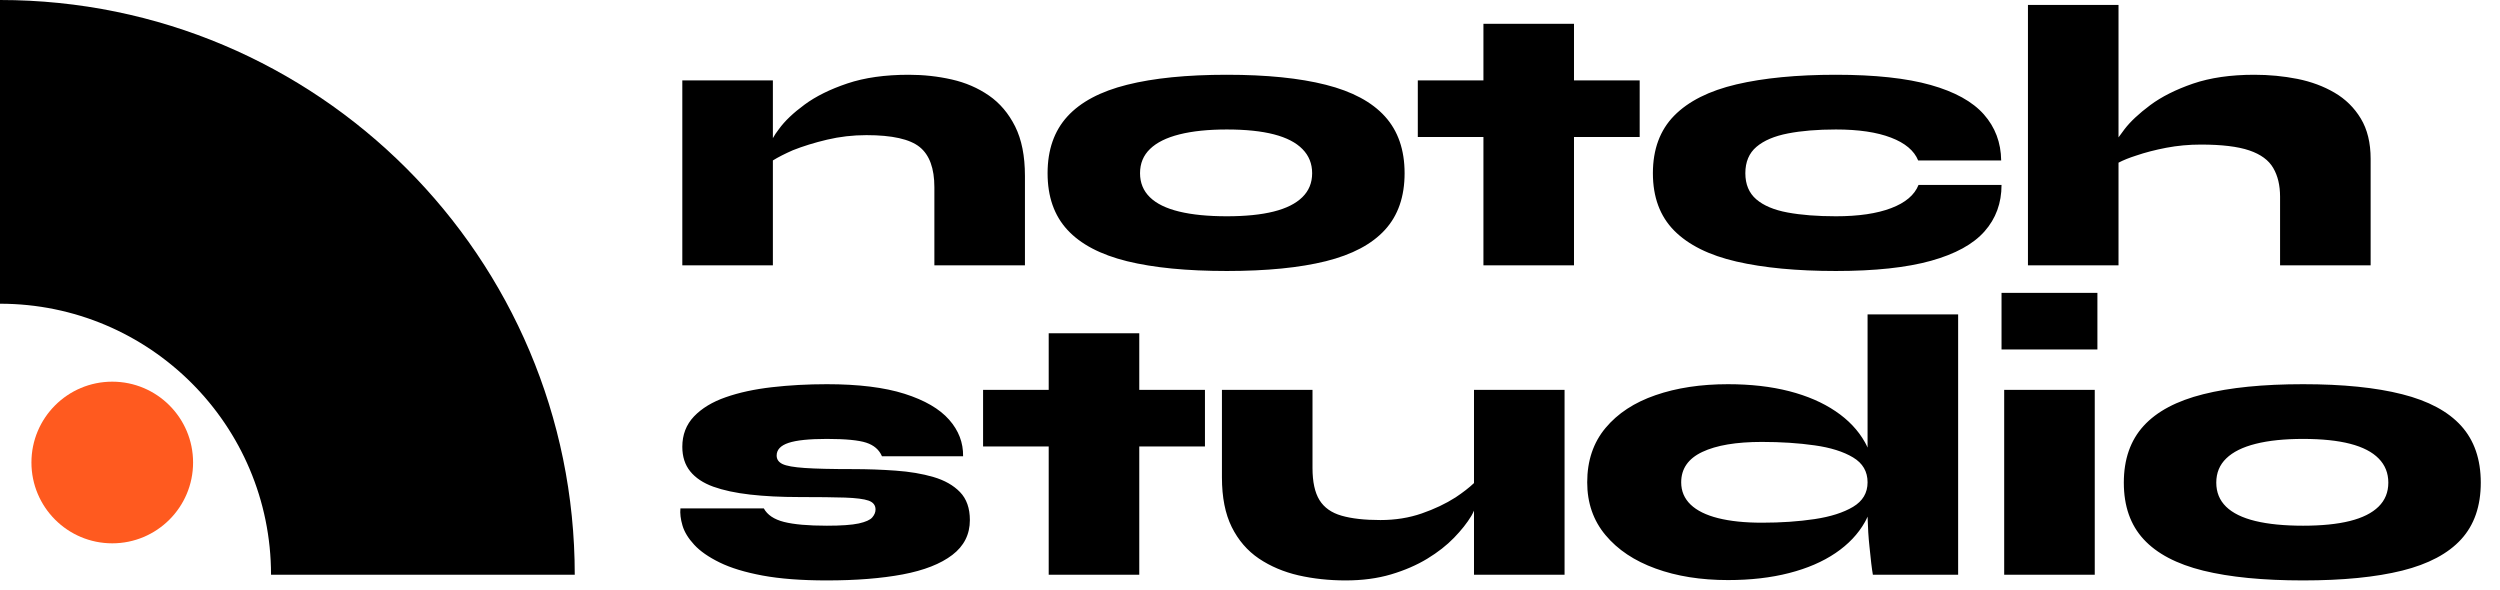
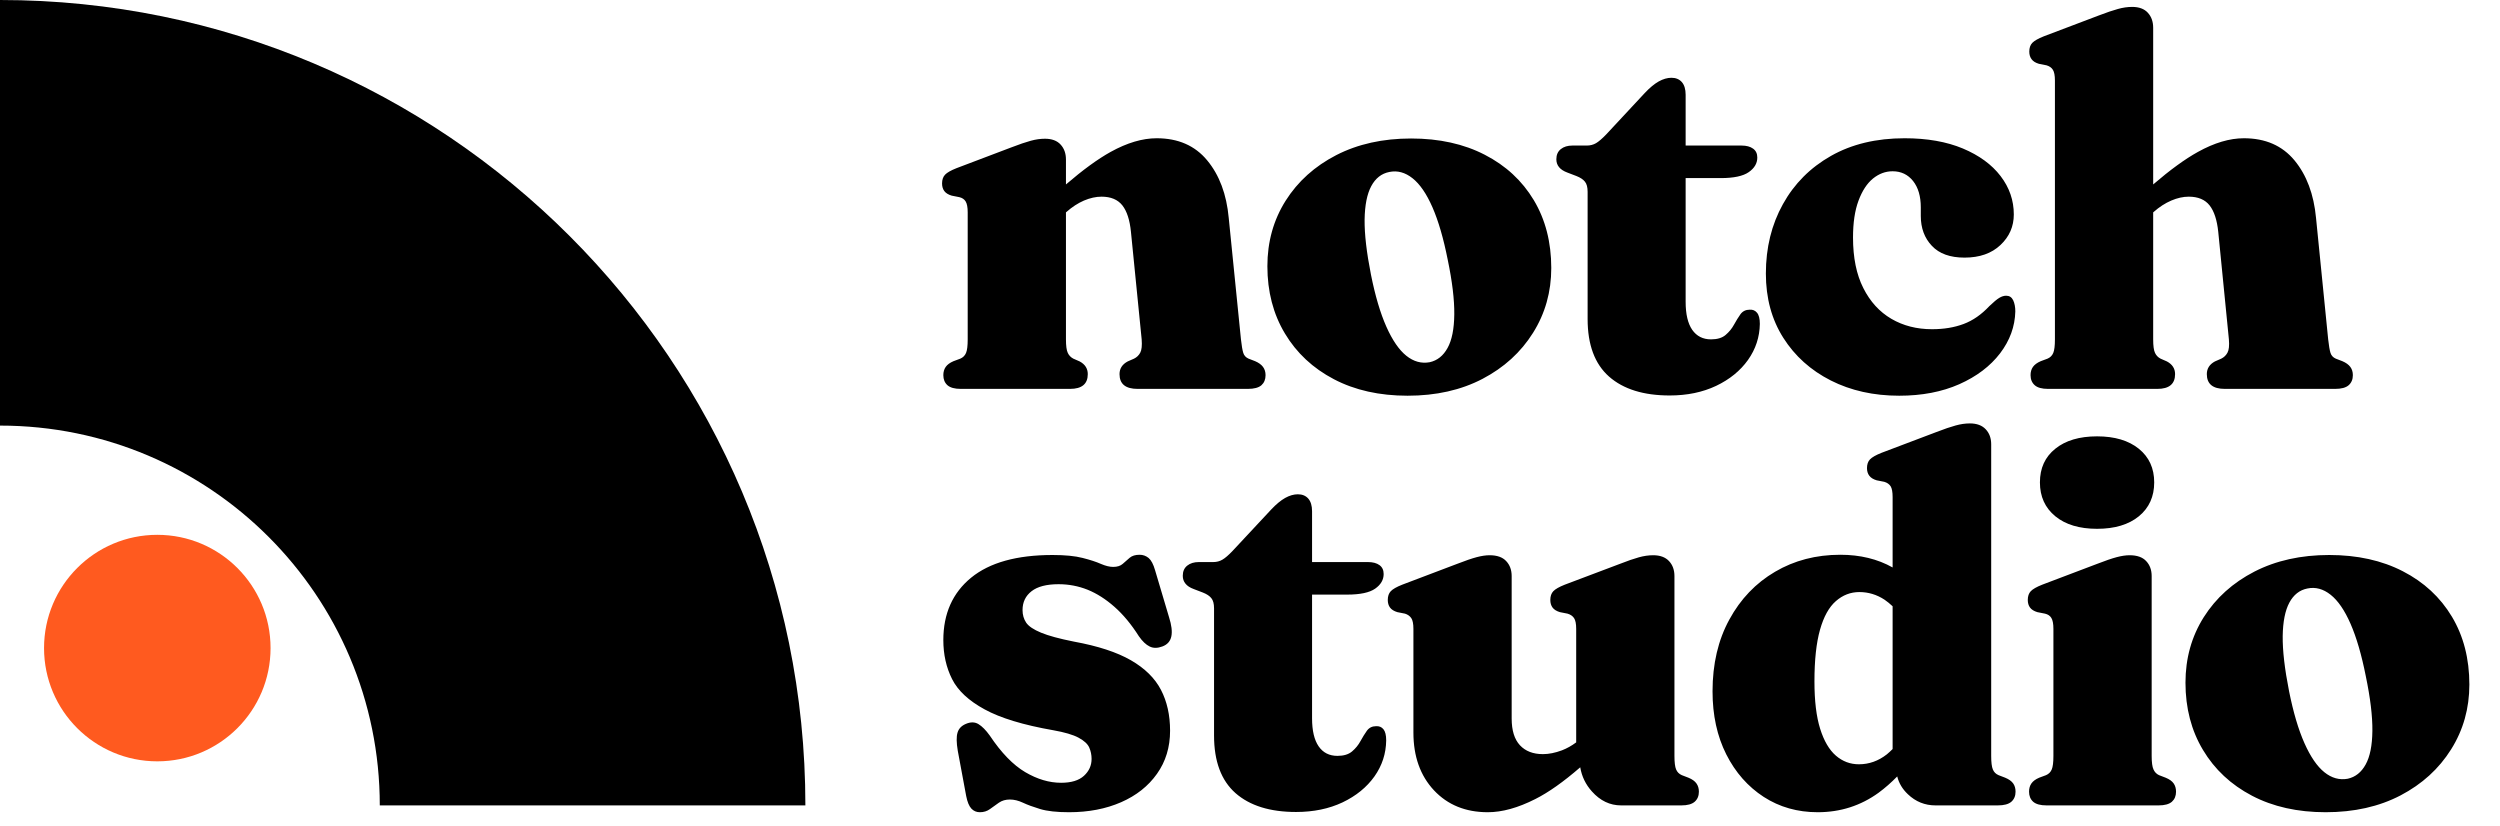
- <svg xmlns="http://www.w3.org/2000/svg" width="424" height="100" viewBox="0 0 424 100" fill="none">
-   <g transform="scale(1.5231)">
+ <svg xmlns="http://www.w3.org/2000/svg" width="315" height="104" viewBox="0 0 315 104" fill="none">
+   <g transform="scale(1.5856)">
    <path d="M0 33.82V0A64 64 0 0 1 64 64H30.18A30.18 30.18 0 0 0 0 33.82Z" fill="#000" />
    <circle cx="12.5" cy="51.5" r="9" fill="#FF5A1F" />
  </g>
-   <path transform="translate(112.84 0)" d="M2.88 13.64H18.24V23.43Q18.62 22.73 19.26 21.9Q20.74 19.85 23.62 17.74Q26.5 15.62 30.88 14.15Q35.26 12.68 41.28 12.68Q45.06 12.68 48.58 13.48Q52.1 14.28 54.88 16.2Q57.66 18.12 59.33 21.45Q60.99 24.78 60.99 29.83V45H45.63V31.75Q45.63 26.95 43.14 24.94Q40.64 22.92 34.11 22.92Q30.66 22.92 27.42 23.69Q24.19 24.46 21.63 25.48Q19.58 26.38 18.24 27.21V45H2.88ZM95.23 45.96Q85.06 45.96 78.3 44.3Q71.55 42.63 68.19 38.98Q64.83 35.34 64.83 29.38Q64.83 23.43 68.19 19.75Q71.55 16.07 78.3 14.38Q85.06 12.68 95.23 12.68Q105.34 12.68 112.03 14.38Q118.72 16.07 122.05 19.75Q125.38 23.43 125.38 29.38Q125.38 35.34 122.05 38.98Q118.72 42.63 112.03 44.3Q105.34 45.96 95.23 45.96ZM95.23 36.68Q99.97 36.68 103.17 35.88Q106.37 35.08 108.03 33.45Q109.7 31.82 109.7 29.38Q109.7 26.95 108.06 25.29Q106.43 23.62 103.23 22.79Q100.03 21.96 95.23 21.96Q90.5 21.96 87.2 22.79Q83.9 23.62 82.21 25.26Q80.51 26.89 80.51 29.38Q80.51 31.82 82.18 33.45Q83.84 35.08 87.14 35.88Q90.43 36.68 95.23 36.68ZM127.62 13.64H138.75V4.04H154.11V13.64H165.25V23.24H154.11V45H138.75V23.24H127.62ZM226.62 31.37Q226.62 35.98 223.74 39.24Q220.86 42.5 214.66 44.23Q208.45 45.96 198.53 45.96Q188.61 45.96 181.66 44.36Q174.72 42.76 171.1 39.11Q167.49 35.46 167.49 29.38Q167.49 23.3 171.1 19.62Q174.72 15.94 181.66 14.31Q188.61 12.68 198.53 12.68Q208.45 12.68 214.59 14.41Q220.74 16.14 223.62 19.4Q226.5 22.66 226.56 27.21H212.48Q211.46 24.71 207.87 23.34Q204.29 21.96 198.53 21.96Q193.86 21.96 190.4 22.63Q186.94 23.3 185.06 24.9Q183.17 26.5 183.17 29.38Q183.17 32.2 185.02 33.8Q186.88 35.4 190.34 36.04Q193.79 36.68 198.53 36.68Q204.29 36.68 207.9 35.3Q211.52 33.93 212.54 31.37ZM273.86 45V33.35Q273.86 30.47 272.7 28.49Q271.55 26.5 268.64 25.51Q265.73 24.52 260.42 24.52Q257.41 24.52 254.56 25.06Q251.71 25.61 249.47 26.38Q247.68 26.95 246.46 27.59V45H231.1V0.84H246.46V23.3Q246.85 22.73 247.49 21.9Q248.96 19.98 251.84 17.83Q254.72 15.69 259.1 14.18Q263.49 12.68 269.5 12.68Q273.28 12.68 276.8 13.38Q280.32 14.09 283.1 15.72Q285.89 17.35 287.55 20.1Q289.22 22.86 289.22 26.95V45ZM2.56 86.22H16.7Q17.6 87.88 20.13 88.52Q22.66 89.16 27.39 89.16Q31.04 89.16 32.8 88.78Q34.56 88.39 35.1 87.75Q35.65 87.11 35.65 86.41Q35.65 85.32 34.46 84.9Q33.28 84.49 30.46 84.39Q27.65 84.3 22.72 84.3Q18.05 84.3 14.37 83.88Q10.69 83.46 8.13 82.54Q5.57 81.61 4.22 79.94Q2.88 78.28 2.88 75.78Q2.88 72.71 4.86 70.63Q6.85 68.55 10.24 67.37Q13.63 66.18 18.08 65.67Q22.53 65.16 27.39 65.16Q35.46 65.16 40.58 66.79Q45.7 68.42 48.13 71.18Q50.56 73.93 50.5 77.38H36.74Q36.03 75.72 34.08 75.08Q32.13 74.44 27.39 74.44Q22.91 74.44 20.9 75.11Q18.88 75.78 18.88 77.26Q18.88 78.22 19.87 78.7Q20.86 79.18 23.65 79.37Q26.43 79.56 31.81 79.56Q35.52 79.56 39.07 79.82Q42.62 80.07 45.47 80.9Q48.32 81.74 49.98 83.46Q51.65 85.19 51.65 88.2Q51.65 91.85 48.67 94.12Q45.7 96.39 40.26 97.42Q34.82 98.44 27.39 98.44Q20.93 98.44 16.48 97.61Q12.03 96.78 9.22 95.4Q6.4 94.02 4.9 92.39Q3.39 90.76 2.91 89.13Q2.43 87.5 2.56 86.22ZM53.89 66.12H65.02V56.52H80.38V66.12H91.52V75.72H80.38V97.48H65.02V75.72H53.89ZM152.51 97.48H137.15V86.6Q136.96 87.05 136.7 87.5Q135.62 89.29 133.76 91.21Q131.9 93.13 129.22 94.76Q126.53 96.39 123.07 97.42Q119.62 98.44 115.39 98.44Q111.17 98.44 107.39 97.58Q103.62 96.71 100.67 94.73Q97.73 92.74 96.06 89.38Q94.4 86.02 94.4 80.97V66.12H109.76V79.37Q109.76 82.89 110.94 84.81Q112.13 86.73 114.69 87.46Q117.25 88.2 121.28 88.2Q125.06 88.2 128.29 87.08Q131.52 85.96 134.02 84.36Q135.94 83.08 137.15 81.93V66.12H152.51ZM180.22 98.38Q173.31 98.38 167.94 96.42Q162.56 94.47 159.46 90.76Q156.35 87.05 156.35 81.8Q156.35 76.3 159.46 72.58Q162.56 68.87 167.94 67.02Q173.31 65.16 180.22 65.16Q185.98 65.16 190.59 66.34Q195.2 67.53 198.46 69.74Q201.73 71.94 203.46 75.02Q203.71 75.46 203.9 75.91V53.32H219.26V97.48H204.8Q204.54 96.01 204.22 92.68Q203.97 90.38 203.9 87.62Q203.71 88.07 203.46 88.52Q201.73 91.59 198.46 93.8Q195.2 96.01 190.59 97.19Q185.98 98.38 180.22 98.38ZM185.98 88.65Q190.85 88.65 194.91 88.04Q198.98 87.43 201.44 85.96Q203.9 84.49 203.9 81.8Q203.9 79.05 201.44 77.58Q198.98 76.1 194.91 75.53Q190.85 74.95 185.98 74.95Q179.46 74.95 175.87 76.65Q172.29 78.34 172.29 81.8Q172.29 84.04 173.89 85.58Q175.49 87.11 178.56 87.88Q181.63 88.65 185.98 88.65ZM242.88 49.67V59.27H226.62V49.67ZM227.07 66.12H242.43V97.48H227.07ZM277.76 98.44Q267.58 98.44 260.83 96.78Q254.08 95.11 250.72 91.46Q247.36 87.82 247.36 81.86Q247.36 75.91 250.72 72.23Q254.08 68.55 260.83 66.86Q267.58 65.16 277.76 65.16Q287.87 65.16 294.56 66.86Q301.25 68.55 304.58 72.23Q307.9 75.91 307.9 81.86Q307.9 87.82 304.58 91.46Q301.25 95.11 294.56 96.78Q287.87 98.44 277.76 98.44ZM277.76 89.16Q282.5 89.16 285.7 88.36Q288.9 87.56 290.56 85.93Q292.22 84.3 292.22 81.86Q292.22 79.43 290.59 77.77Q288.96 76.1 285.76 75.27Q282.56 74.44 277.76 74.44Q273.02 74.44 269.73 75.27Q266.43 76.1 264.74 77.74Q263.04 79.37 263.04 81.86Q263.04 84.3 264.7 85.93Q266.37 87.56 269.66 88.36Q272.96 89.16 277.76 89.16Z" fill="#000" />
+   <path transform="translate(116.84 0)" d="M17.47 20.1V23.24Q20.67 20.49 23.1 19.14Q26.21 17.42 28.9 17.42Q32.96 17.42 35.26 20.2Q37.57 22.98 37.98 27.46L39.52 42.76Q39.65 43.94 39.81 44.46Q39.97 44.97 40.48 45.19L41.31 45.51Q41.98 45.8 42.3 46.23Q42.62 46.66 42.62 47.27Q42.62 48.07 42.1 48.54Q41.57 49 40.38 49H26.5Q24.22 49 24.22 47.14Q24.22 46.09 25.25 45.54L26.05 45.19Q26.56 44.94 26.83 44.44Q27.1 43.94 27.01 42.76L25.66 29.22Q25.44 26.98 24.58 25.88Q23.71 24.78 21.95 24.78Q20.9 24.78 19.74 25.27Q18.59 25.77 17.54 26.7L17.47 26.76V42.76Q17.47 43.98 17.7 44.46Q17.92 44.94 18.4 45.19L19.2 45.54Q20.22 46.09 20.22 47.14Q20.22 49 17.98 49H4.22Q3.07 49 2.54 48.54Q2.02 48.07 2.02 47.27Q2.02 46.66 2.32 46.23Q2.62 45.8 3.3 45.51L4.16 45.19Q4.67 44.97 4.88 44.47Q5.09 43.98 5.09 42.76V26.76Q5.09 25.8 4.83 25.38Q4.58 24.97 4.03 24.84L3.07 24.65Q2.43 24.46 2.14 24.07Q1.86 23.69 1.86 23.11Q1.86 22.41 2.24 22.01Q2.62 21.61 3.68 21.19L10.59 18.57Q12.1 17.99 13.02 17.74Q13.95 17.48 14.82 17.48Q16.13 17.48 16.8 18.22Q17.47 18.95 17.47 20.1ZM60.96 17.45Q66.27 17.45 70.24 19.5Q74.21 21.54 76.42 25.22Q78.62 28.9 78.62 33.77Q78.62 38.28 76.32 41.94Q74.02 45.61 69.95 47.74Q65.89 49.86 60.51 49.86Q55.2 49.86 51.23 47.78Q47.26 45.7 45.06 42.02Q42.85 38.34 42.85 33.54Q42.85 28.94 45.15 25.29Q47.46 21.64 51.54 19.54Q55.62 17.45 60.96 17.45ZM63.3 45.64Q64.74 45.32 65.55 43.85Q66.37 42.38 66.4 39.61Q66.43 36.84 65.57 32.71Q64.77 28.68 63.65 26.12Q62.53 23.56 61.14 22.46Q59.74 21.35 58.21 21.67Q56.74 21.96 55.94 23.45Q55.14 24.94 55.1 27.67Q55.07 30.41 55.9 34.6Q56.7 38.6 57.84 41.16Q58.98 43.72 60.35 44.82Q61.73 45.93 63.3 45.64ZM81.79 22.18 80.64 21.74Q79.94 21.48 79.6 21.06Q79.26 20.65 79.26 20.07Q79.26 19.24 79.82 18.79Q80.38 18.34 81.28 18.34H83.1Q83.74 18.34 84.26 18.04Q84.77 17.74 85.54 16.94L90.4 11.72Q91.33 10.73 92.16 10.26Q92.99 9.8 93.76 9.8Q94.59 9.8 95.07 10.34Q95.55 10.89 95.55 11.94V18.34H102.59Q103.52 18.34 104.05 18.73Q104.58 19.11 104.58 19.85Q104.58 20.94 103.5 21.69Q102.43 22.44 99.97 22.44H95.55V38.02Q95.55 40.36 96.38 41.56Q97.22 42.76 98.75 42.76Q99.94 42.76 100.59 42.2Q101.25 41.64 101.65 40.9Q102.05 40.17 102.46 39.59Q102.88 39.02 103.62 39.02Q104.19 38.98 104.54 39.4Q104.9 39.82 104.9 40.81Q104.86 43.3 103.41 45.35Q101.95 47.4 99.39 48.62Q96.83 49.83 93.54 49.83Q88.61 49.83 85.9 47.45Q83.2 45.06 83.2 40.2V24.17Q83.2 23.3 82.86 22.89Q82.53 22.47 81.79 22.18ZM136.9 27.02Q136.9 29.29 135.22 30.87Q133.54 32.46 130.69 32.46Q127.97 32.46 126.58 30.98Q125.18 29.51 125.18 27.21V26.12Q125.18 24.04 124.21 22.81Q123.23 21.58 121.63 21.58Q120.29 21.58 119.15 22.5Q118.02 23.43 117.33 25.29Q116.64 27.14 116.64 29.93Q116.64 33.74 117.94 36.3Q119.23 38.86 121.47 40.17Q123.71 41.48 126.59 41.48Q128.83 41.48 130.58 40.82Q132.32 40.17 133.82 38.57Q134.62 37.8 135.07 37.53Q135.52 37.26 135.94 37.26Q136.54 37.26 136.82 37.83Q137.09 38.41 137.09 39.24Q137.02 42.09 135.17 44.52Q133.31 46.95 130.03 48.41Q126.75 49.86 122.46 49.86Q117.63 49.86 113.84 47.94Q110.05 46.02 107.86 42.57Q105.66 39.11 105.66 34.47Q105.66 29.58 107.81 25.72Q109.95 21.86 113.87 19.64Q117.79 17.42 123.14 17.42Q127.39 17.42 130.48 18.71Q133.57 20.01 135.23 22.18Q136.9 24.36 136.9 27.02ZM154.46 3.5V23.24Q157.66 20.49 160.1 19.14Q163.2 17.42 165.89 17.42Q169.95 17.42 172.26 20.2Q174.56 22.98 174.98 27.46L176.51 42.76Q176.64 43.94 176.8 44.46Q176.96 44.97 177.47 45.19L178.3 45.51Q178.98 45.8 179.3 46.23Q179.62 46.66 179.62 47.27Q179.62 48.07 179.09 48.54Q178.56 49 177.38 49H163.49Q161.22 49 161.22 47.14Q161.22 46.09 162.24 45.54L163.04 45.19Q163.55 44.94 163.82 44.44Q164.1 43.94 164 42.76L162.66 29.22Q162.43 26.98 161.57 25.88Q160.7 24.78 158.94 24.78Q157.89 24.78 156.74 25.27Q155.58 25.77 154.53 26.7L154.46 26.76V42.76Q154.46 43.98 154.69 44.46Q154.91 44.94 155.39 45.19L156.19 45.54Q157.22 46.09 157.22 47.14Q157.22 49 154.98 49H141.22Q140.06 49 139.54 48.54Q139.01 48.07 139.01 47.27Q139.01 46.66 139.31 46.23Q139.62 45.8 140.29 45.51L141.15 45.19Q141.66 44.97 141.87 44.47Q142.08 43.98 142.08 42.76V10.15Q142.08 9.19 141.82 8.79Q141.57 8.39 141.02 8.23L140.06 8.04Q139.42 7.85 139.14 7.46Q138.85 7.08 138.85 6.5Q138.85 5.8 139.23 5.4Q139.62 5 140.67 4.58L147.58 1.96Q149.09 1.38 150.02 1.13Q150.94 0.87 151.81 0.87Q153.12 0.87 153.79 1.61Q154.46 2.34 154.46 3.5ZM16.86 98.63Q18.78 98.63 19.74 97.75Q20.7 96.87 20.7 95.62Q20.7 94.86 20.4 94.18Q20.1 93.51 19.06 92.95Q18.02 92.39 15.87 92.01Q10.21 91.02 7.22 89.38Q4.22 87.75 3.12 85.56Q2.02 83.37 2.02 80.65Q2.02 75.66 5.52 72.79Q9.02 69.93 15.78 69.93Q18.14 69.93 19.57 70.3Q20.99 70.66 21.87 71.05Q22.75 71.43 23.42 71.43Q24.19 71.43 24.62 71.05Q25.06 70.66 25.5 70.28Q25.95 69.9 26.75 69.9Q27.39 69.9 27.89 70.31Q28.38 70.73 28.7 71.85L30.46 77.77Q30.94 79.27 30.75 80.18Q30.56 81.1 29.63 81.45Q28.7 81.8 28.02 81.46Q27.33 81.13 26.66 80.17Q25.22 77.9 23.58 76.46Q21.95 75.02 20.21 74.31Q18.46 73.61 16.54 73.61Q14.27 73.61 13.14 74.49Q12 75.37 12 76.87Q12 77.77 12.46 78.46Q12.93 79.14 14.34 79.72Q15.74 80.3 18.46 80.84Q23.01 81.67 25.65 83.19Q28.29 84.71 29.44 86.92Q30.59 89.13 30.59 92.07Q30.59 95.18 28.94 97.5Q27.3 99.82 24.42 101.08Q21.54 102.34 17.86 102.34Q15.55 102.34 14.22 101.94Q12.9 101.54 12.05 101.14Q11.2 100.74 10.4 100.74Q9.6 100.74 9.02 101.14Q8.45 101.54 7.9 101.94Q7.36 102.34 6.62 102.34Q5.98 102.34 5.55 101.88Q5.12 101.42 4.9 100.3L3.84 94.6Q3.58 93.06 3.81 92.31Q4.03 91.56 4.86 91.21Q5.76 90.82 6.45 91.24Q7.14 91.66 7.87 92.68Q10.05 95.94 12.34 97.29Q14.62 98.63 16.86 98.63ZM34.72 74.66 33.57 74.22Q32.86 73.96 32.53 73.54Q32.19 73.13 32.19 72.55Q32.19 71.72 32.75 71.27Q33.31 70.82 34.21 70.82H36.03Q36.67 70.82 37.18 70.52Q37.7 70.22 38.46 69.42L43.33 64.2Q44.26 63.21 45.09 62.74Q45.92 62.28 46.69 62.28Q47.52 62.28 48 62.82Q48.48 63.37 48.48 64.42V70.82H55.52Q56.45 70.82 56.98 71.21Q57.5 71.59 57.5 72.33Q57.5 73.42 56.43 74.17Q55.36 74.92 52.9 74.92H48.48V90.5Q48.48 92.84 49.31 94.04Q50.14 95.24 51.68 95.24Q52.86 95.24 53.52 94.68Q54.18 94.12 54.58 93.38Q54.98 92.65 55.39 92.07Q55.81 91.5 56.54 91.5Q57.12 91.46 57.47 91.88Q57.82 92.3 57.82 93.29Q57.79 95.78 56.34 97.83Q54.88 99.88 52.32 101.1Q49.76 102.31 46.46 102.31Q41.54 102.31 38.83 99.93Q36.13 97.54 36.13 92.68V76.65Q36.13 75.78 35.79 75.37Q35.46 74.95 34.72 74.66ZM61.25 92.3V79.24Q61.25 78.28 60.98 77.88Q60.7 77.48 60.19 77.32L59.23 77.13Q58.59 76.94 58.3 76.55Q58.02 76.17 58.02 75.59Q58.02 74.89 58.4 74.49Q58.78 74.09 59.84 73.67L66.75 71.05Q68.32 70.44 69.23 70.2Q70.14 69.96 70.85 69.96Q72.26 69.96 72.94 70.7Q73.63 71.43 73.63 72.58V90.54Q73.63 92.78 74.67 93.9Q75.71 95.02 77.57 95.02Q78.69 95.02 79.97 94.54Q80.9 94.18 81.76 93.54V79.24Q81.76 78.28 81.49 77.88Q81.22 77.48 80.67 77.32L79.71 77.13Q79.07 76.94 78.78 76.55Q78.5 76.17 78.5 75.59Q78.5 74.89 78.88 74.49Q79.26 74.09 80.32 73.67L87.26 71.05Q88.74 70.47 89.66 70.22Q90.59 69.96 91.46 69.96Q92.77 69.96 93.46 70.7Q94.14 71.43 94.14 72.58V95.24Q94.14 96.46 94.35 96.95Q94.56 97.45 95.07 97.67L95.9 97.99Q96.61 98.28 96.91 98.71Q97.22 99.14 97.22 99.75Q97.22 100.55 96.69 101.02Q96.16 101.48 95.01 101.48H87.42Q85.31 101.48 83.74 99.72Q82.56 98.41 82.27 96.68Q79.1 99.43 76.61 100.68Q73.34 102.34 70.62 102.34Q66.43 102.34 63.84 99.58Q61.25 96.81 61.25 92.3ZM98.94 87.11Q98.94 81.93 101.06 78.06Q103.17 74.18 106.82 72.04Q110.46 69.9 115.04 69.9Q118.78 69.9 121.63 71.5V62.63Q121.63 61.67 121.38 61.27Q121.12 60.87 120.58 60.71L119.62 60.52Q118.98 60.33 118.69 59.94Q118.4 59.56 118.4 58.98Q118.4 58.28 118.78 57.88Q119.17 57.48 120.22 57.06L127.14 54.44Q128.64 53.86 129.57 53.61Q130.5 53.35 131.36 53.35Q132.67 53.35 133.36 54.09Q134.05 54.82 134.05 55.98V95.24Q134.05 96.46 134.26 96.95Q134.46 97.45 134.98 97.67L135.81 97.99Q136.51 98.28 136.82 98.71Q137.12 99.14 137.12 99.75Q137.12 100.55 136.59 101.02Q136.06 101.48 134.88 101.48H127.04Q125.02 101.48 123.55 100.07Q122.53 99.11 122.21 97.83Q121.09 98.98 119.87 99.88Q116.48 102.34 112.19 102.34Q108.38 102.34 105.39 100.41Q102.4 98.47 100.67 95.05Q98.94 91.62 98.94 87.11ZM121.63 76.39Q121.12 75.91 120.61 75.56Q119.14 74.6 117.44 74.6Q115.78 74.6 114.48 75.74Q113.18 76.87 112.48 79.35Q111.78 81.83 111.78 85.86Q111.78 89.54 112.5 91.83Q113.22 94.12 114.48 95.21Q115.74 96.3 117.38 96.3Q119.3 96.3 120.9 95.05Q121.25 94.76 121.63 94.38ZM154.27 72.58V95.24Q154.27 96.46 154.5 96.95Q154.72 97.45 155.2 97.67L156.03 97.99Q156.74 98.28 157.04 98.71Q157.34 99.14 157.34 99.75Q157.34 100.55 156.82 101.02Q156.29 101.48 155.14 101.48H141.02Q139.87 101.48 139.34 101.02Q138.82 100.55 138.82 99.75Q138.82 99.14 139.12 98.71Q139.42 98.28 140.1 97.99L140.96 97.67Q141.47 97.45 141.68 96.95Q141.89 96.46 141.89 95.24V79.24Q141.89 78.28 141.63 77.86Q141.38 77.45 140.83 77.32L139.87 77.13Q139.23 76.94 138.94 76.55Q138.66 76.17 138.66 75.59Q138.66 74.89 139.04 74.49Q139.42 74.09 140.48 73.67L147.39 71.05Q148.96 70.44 149.87 70.2Q150.78 69.96 151.49 69.96Q152.9 69.96 153.58 70.7Q154.27 71.43 154.27 72.58ZM147.39 66.63Q144.06 66.63 142.13 65.05Q140.19 63.46 140.19 60.78Q140.19 58.09 142.13 56.54Q144.06 54.98 147.39 54.98Q150.72 54.98 152.66 56.55Q154.59 58.12 154.59 60.78Q154.59 63.46 152.66 65.05Q150.72 66.63 147.39 66.63ZM176.64 69.93Q181.95 69.93 185.92 71.98Q189.89 74.02 192.1 77.7Q194.3 81.38 194.3 86.25Q194.3 90.76 192 94.42Q189.7 98.09 185.63 100.22Q181.57 102.34 176.19 102.34Q170.88 102.34 166.91 100.26Q162.94 98.18 160.74 94.5Q158.53 90.82 158.53 86.02Q158.53 81.42 160.83 77.77Q163.14 74.12 167.22 72.02Q171.3 69.93 176.64 69.93ZM178.98 98.12Q180.42 97.8 181.23 96.33Q182.05 94.86 182.08 92.09Q182.11 89.32 181.25 85.19Q180.45 81.16 179.33 78.6Q178.21 76.04 176.82 74.94Q175.42 73.83 173.89 74.15Q172.42 74.44 171.62 75.93Q170.82 77.42 170.78 80.15Q170.75 82.89 171.58 87.08Q172.38 91.08 173.52 93.64Q174.66 96.2 176.03 97.3Q177.41 98.41 178.98 98.12Z" fill="#000" />
</svg>
